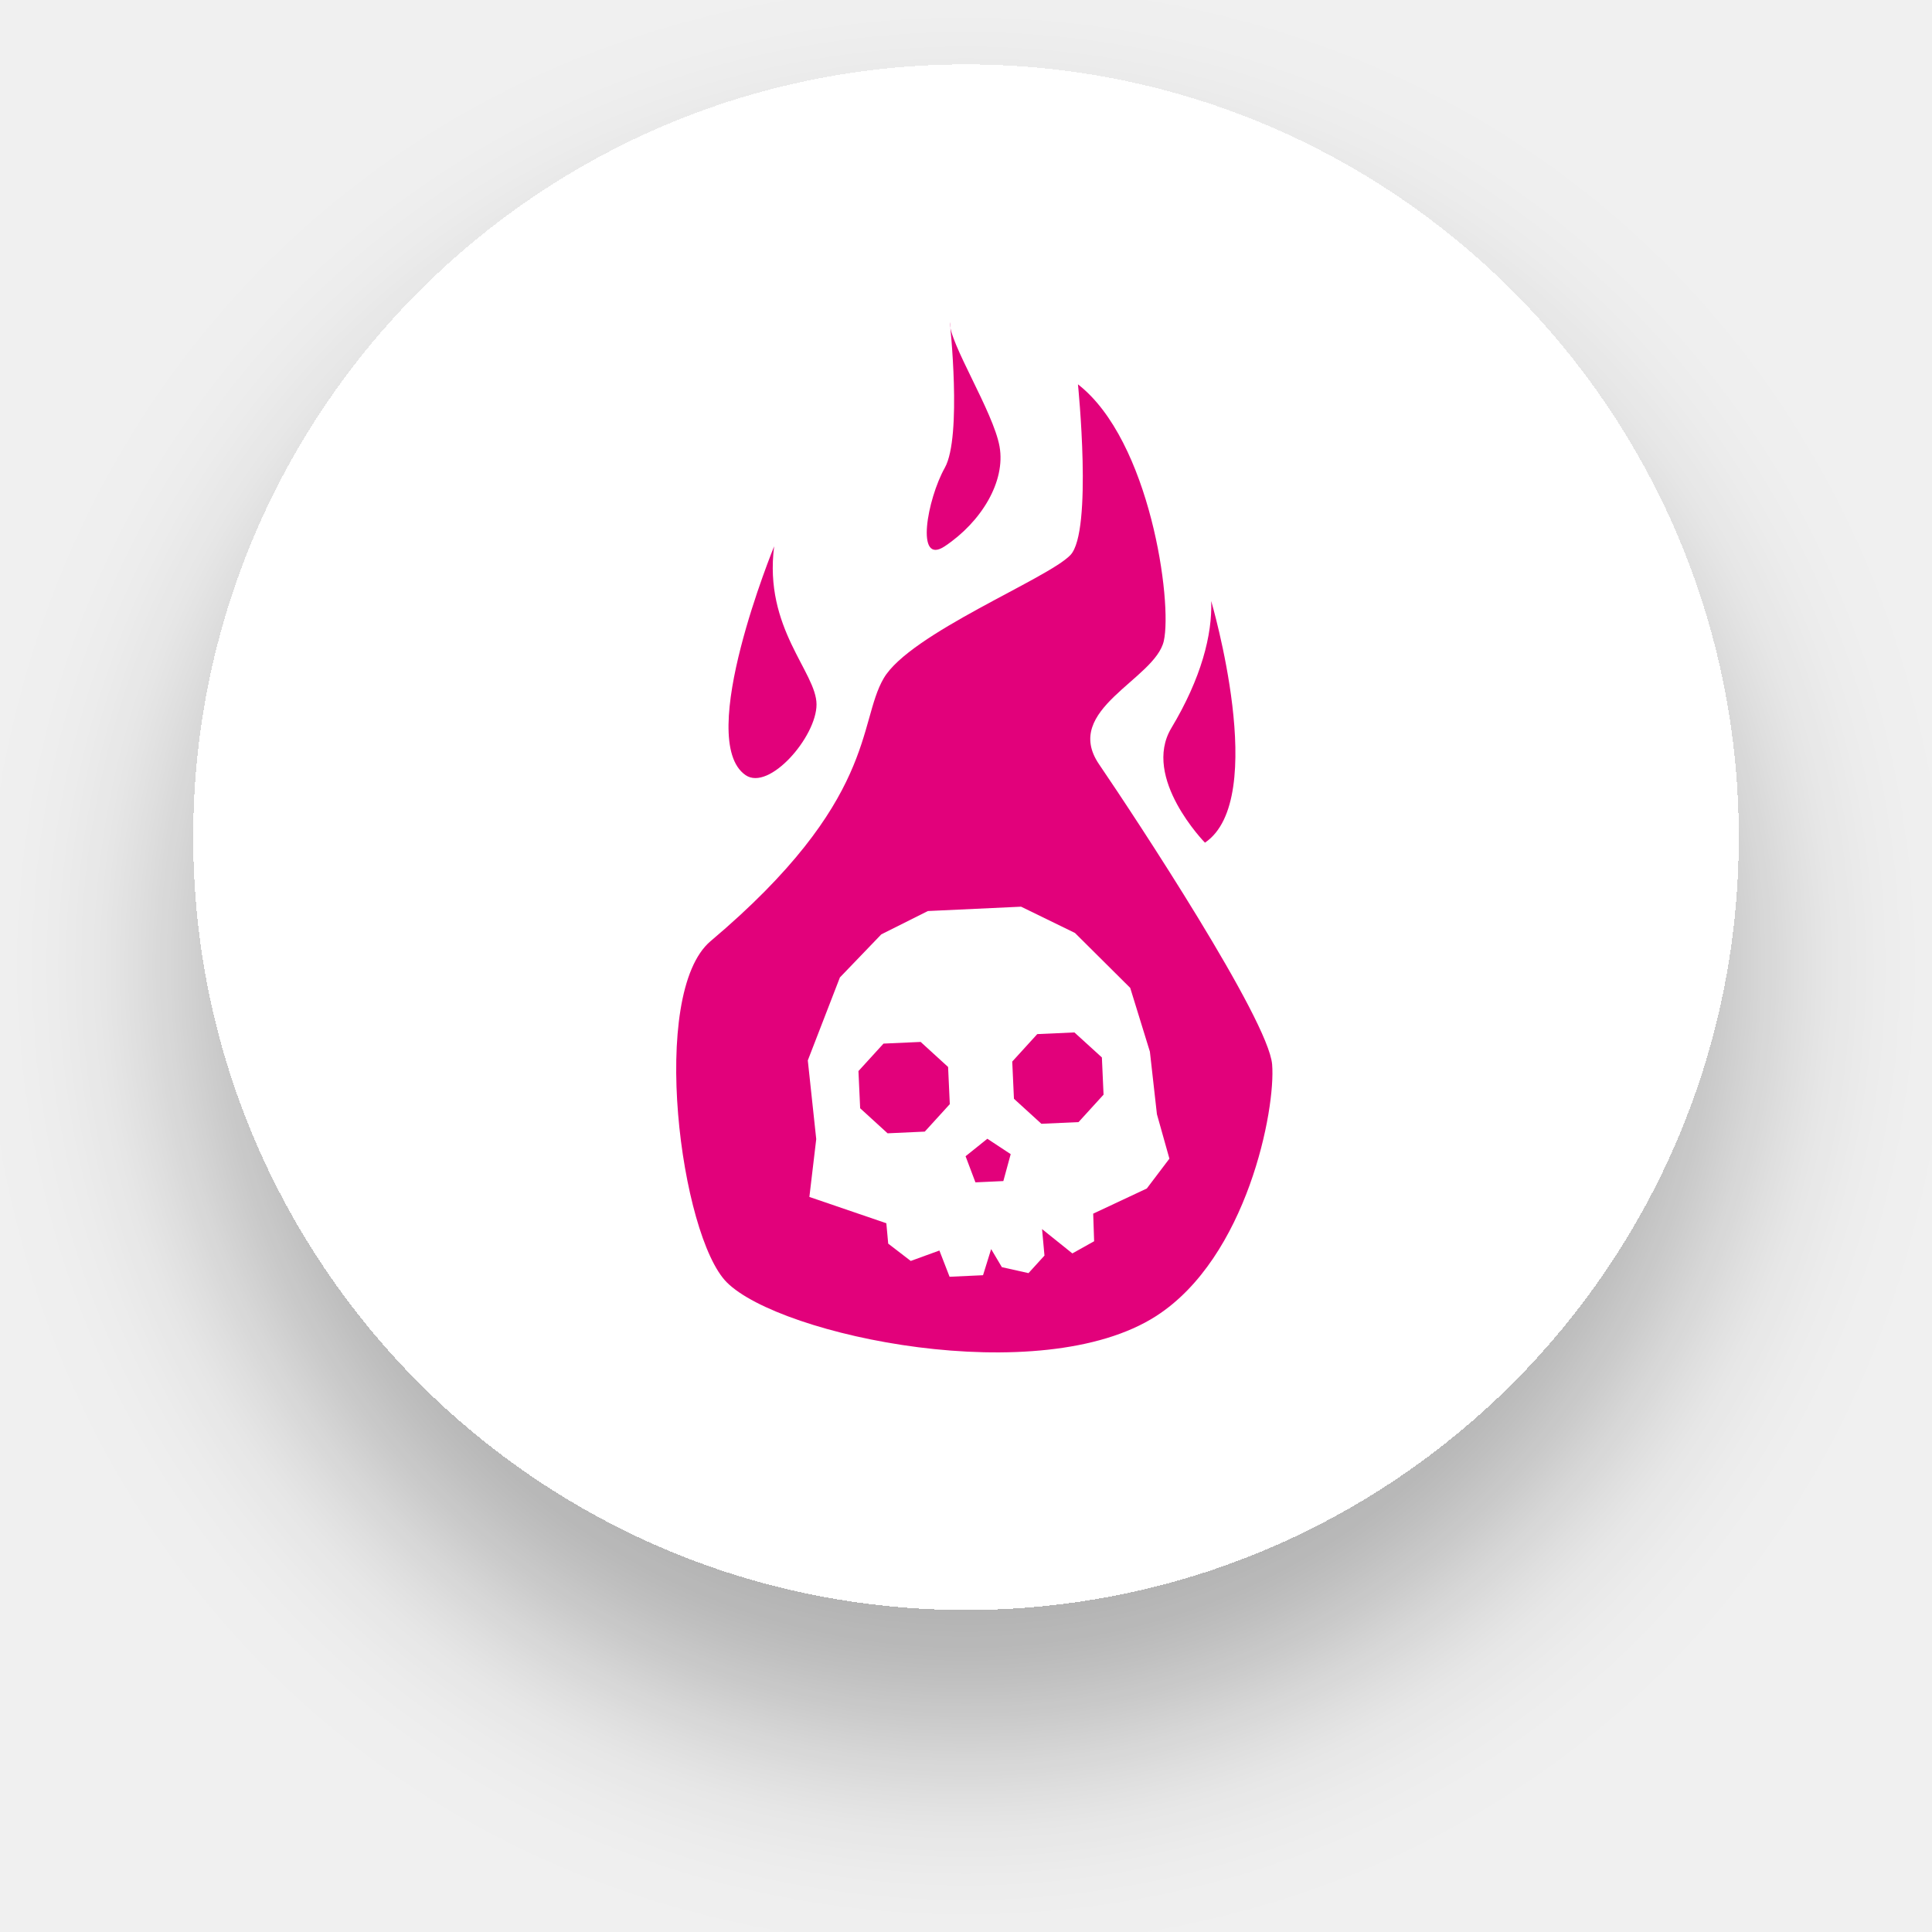
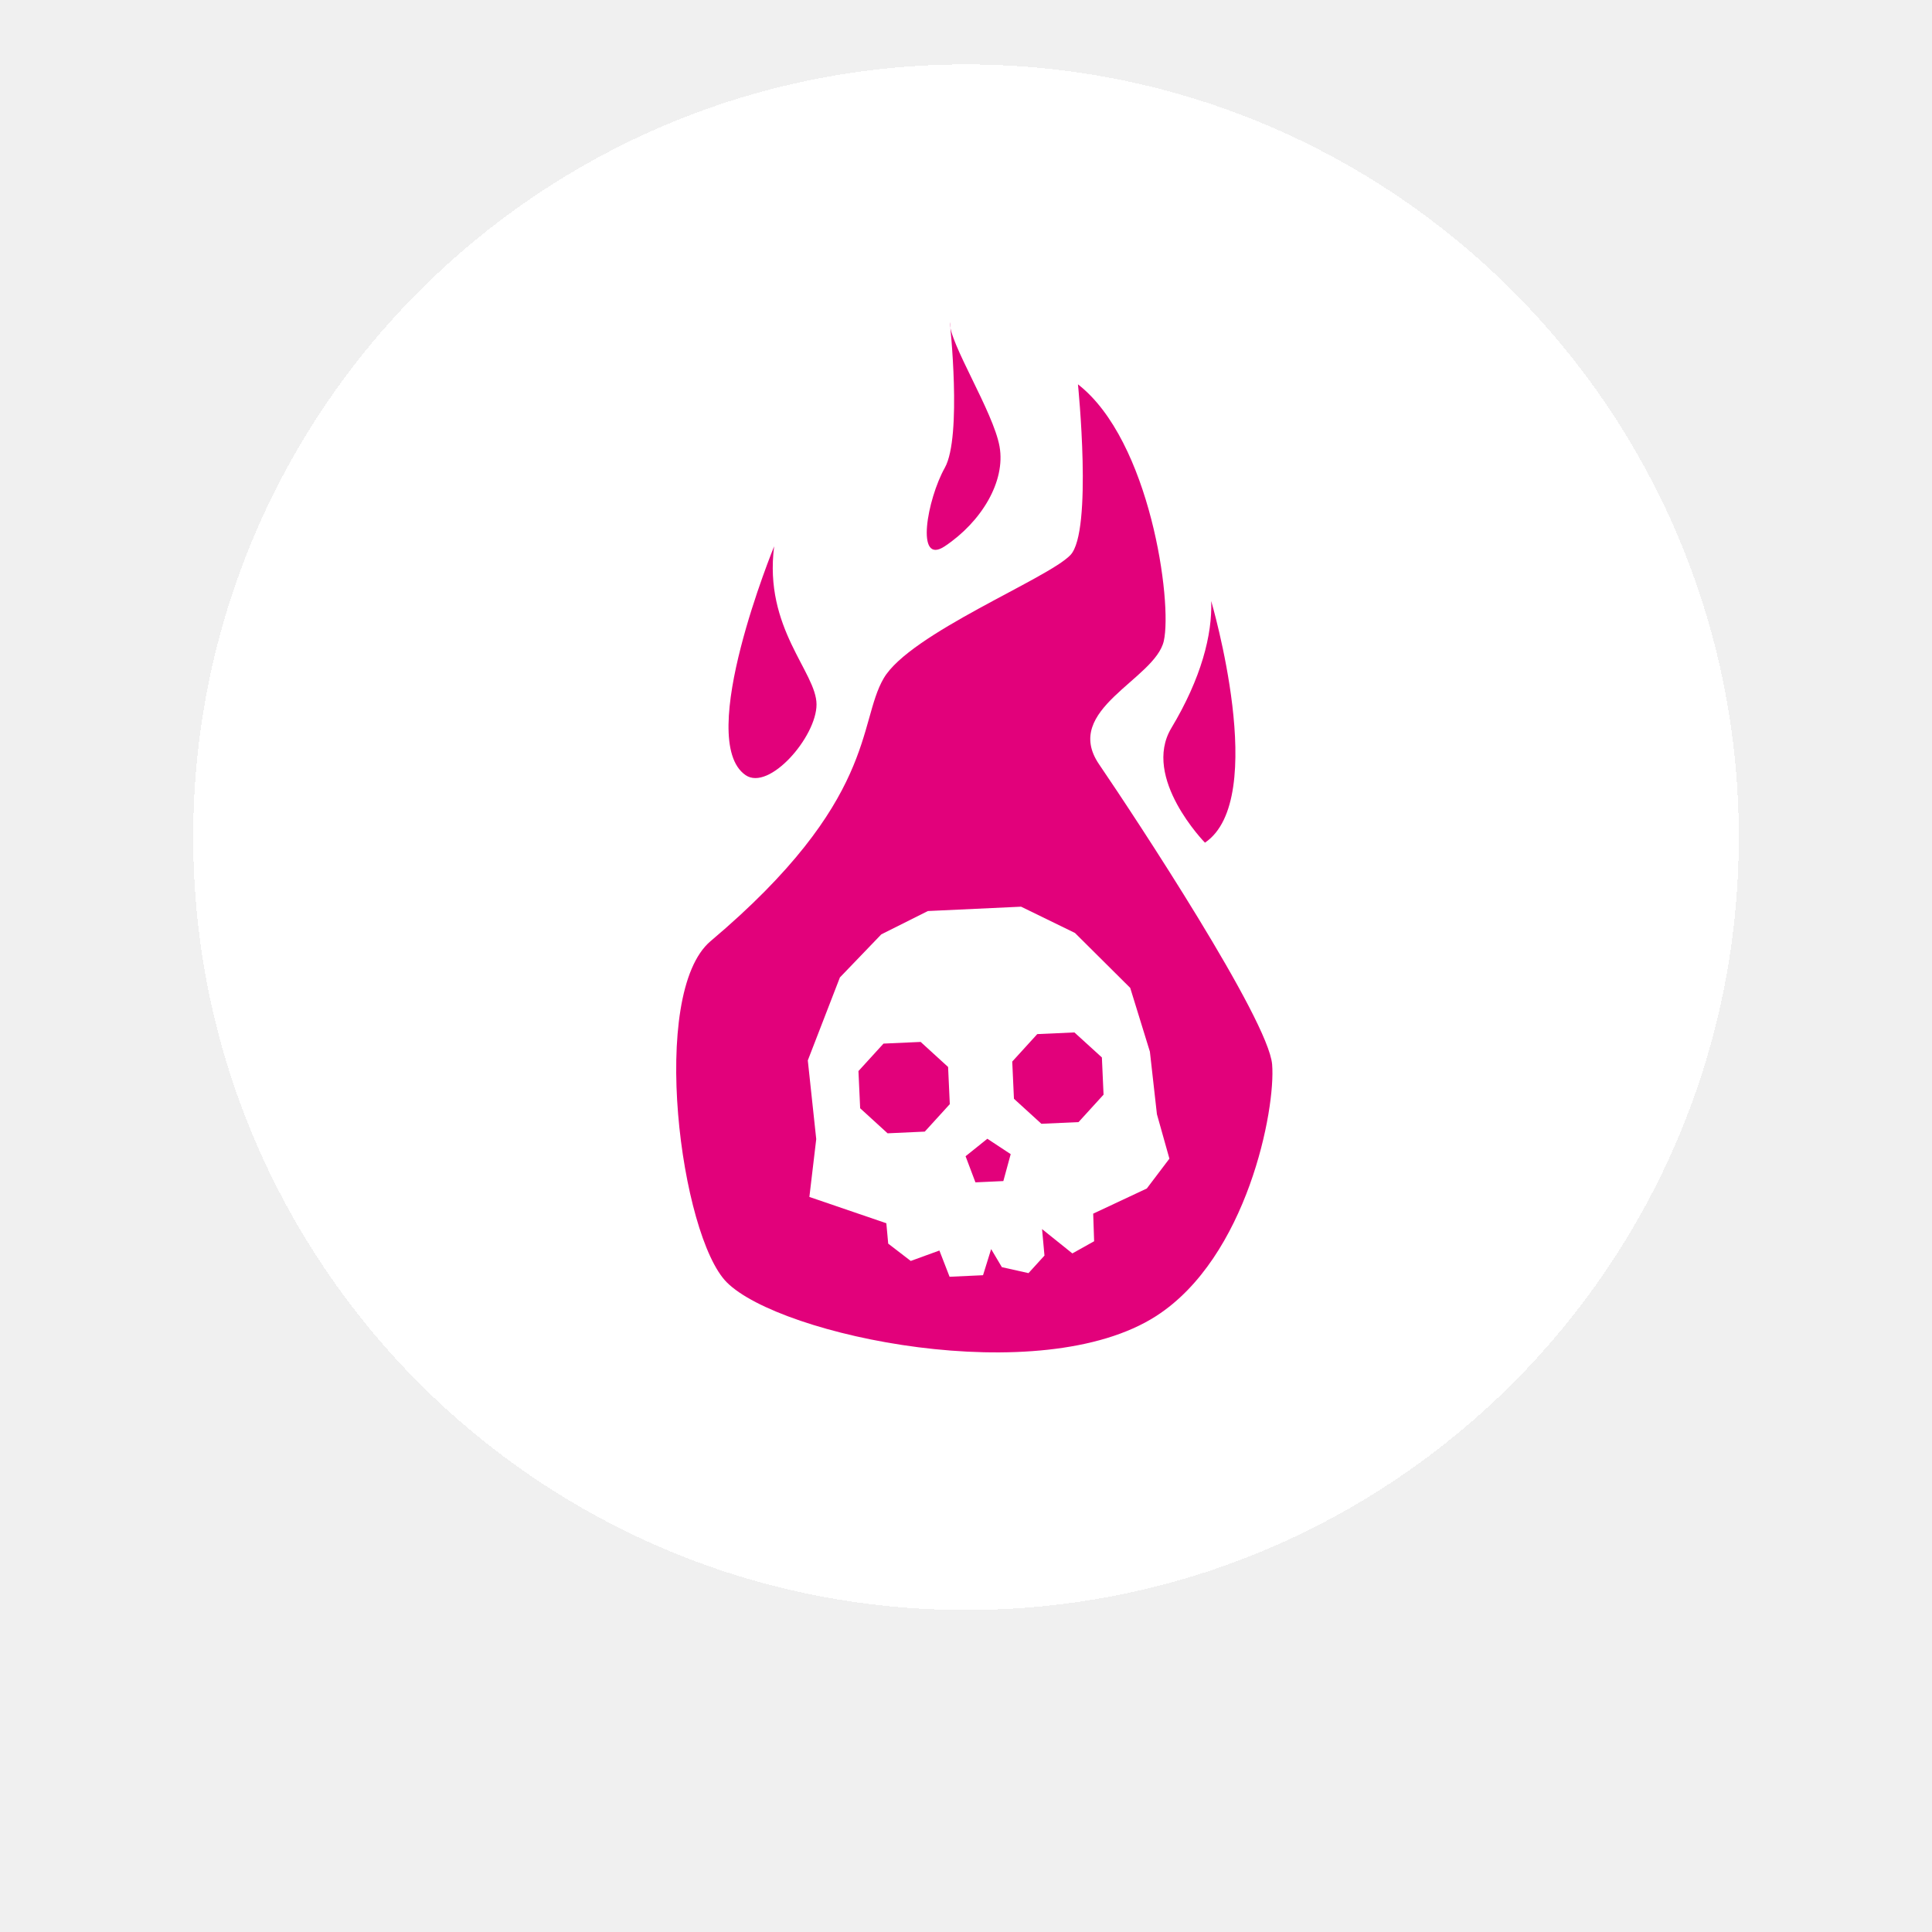
<svg xmlns="http://www.w3.org/2000/svg" width="60" height="60" viewBox="0 0 60 60" fill="none">
-   <g filter="url(#filter0_d_30_2698)">
-     <rect x="6" y="2" width="48" height="48" rx="24" fill="white" shape-rendering="crispEdges" />
-     <path d="M33.477 11.936C33.477 11.936 33.939 16.501 33.244 17.236C32.548 17.972 28.257 19.673 27.444 21.065C26.631 22.456 27.251 24.856 22.069 29.227C20.144 30.851 21.133 38.385 22.572 39.825C24.235 41.489 32.312 43.186 35.91 40.868C38.732 39.049 39.622 34.447 39.507 33.056C39.392 31.665 35.292 25.436 34.132 23.735C32.972 22.033 35.873 21.105 36.143 19.906C36.415 18.705 35.72 13.676 33.477 11.936Z" fill="#E2017B" />
-     <path d="M23.154 24.072C23.887 24.577 25.358 22.882 25.358 21.878C25.358 20.872 23.713 19.516 24.042 16.966C24.044 16.964 21.571 22.978 23.154 24.072Z" fill="#E2017B" />
-     <path d="M29.342 16.964C30.479 16.205 31.235 14.952 31.042 13.868C30.85 12.785 29.457 10.62 29.497 10C29.497 10 29.884 13.558 29.342 14.527C28.799 15.495 28.414 17.584 29.342 16.964Z" fill="#E2017B" />
-     <path d="M37.421 26.17C37.421 26.17 35.45 24.158 36.377 22.611C37.305 21.065 37.653 19.711 37.615 18.665C37.613 18.665 39.431 24.816 37.421 26.17Z" fill="#E2017B" />
-     <path d="M35.929 34.602L35.711 32.66L35.1 30.68L33.384 28.974L31.711 28.158L28.816 28.293L27.369 29.018L26.084 30.355L25.087 32.932L25.349 35.376L25.136 37.172L27.526 37.989L27.584 38.622L28.284 39.16L29.174 38.836L29.49 39.651L30.529 39.603L30.781 38.792L31.114 39.353L31.941 39.538L32.437 38.993L32.362 38.171L33.303 38.926L33.979 38.548L33.95 37.691L35.615 36.91L36.317 35.983L35.929 34.602ZM29.497 34.29L28.72 35.143L27.565 35.196L26.713 34.418L26.66 33.263L27.438 32.41L28.592 32.358L29.444 33.136L29.497 34.29ZM31.16 36.679L30.293 36.719L29.987 35.908L30.663 35.365L31.388 35.843L31.16 36.679ZM34.272 33.995L33.495 34.848L32.341 34.9L31.489 34.123L31.436 32.968L32.213 32.115L33.367 32.063L34.22 32.84L34.272 33.995Z" fill="white" />
-   </g>
-   <defs>
-     <filter id="filter0_d_30_2698" x="0" y="0" width="60" height="60" filterUnits="userSpaceOnUse" color-interpolation-filters="sRGB">
-       <feFlood flood-opacity="0" result="BackgroundImageFix" />
-       <feColorMatrix in="SourceAlpha" type="matrix" values="0 0 0 0 0 0 0 0 0 0 0 0 0 0 0 0 0 0 127 0" result="hardAlpha" />
-       <feOffset dy="4" />
-       <feGaussianBlur stdDeviation="3" />
-       <feComposite in2="hardAlpha" operator="out" />
-       <feColorMatrix type="matrix" values="0 0 0 0 0 0 0 0 0 0 0 0 0 0 0 0 0 0 0.28 0" />
-       <feBlend mode="normal" in2="BackgroundImageFix" result="effect1_dropShadow_30_2698" />
-       <feBlend mode="normal" in="SourceGraphic" in2="effect1_dropShadow_30_2698" result="shape" />
-     </filter>
-   </defs>
+   <rect x="6" y="2" width="48" height="48" rx="24" fill="white" shape-rendering="crispEdges" />
+   <path d="M33.477 11.936C33.477 11.936 33.939 16.501 33.244 17.236C32.548 17.972 28.257 19.673 27.444 21.065C26.631 22.456 27.251 24.856 22.069 29.227C20.144 30.851 21.133 38.385 22.572 39.825C24.235 41.489 32.312 43.186 35.91 40.868C38.732 39.049 39.622 34.447 39.507 33.056C39.392 31.665 35.292 25.436 34.132 23.735C32.972 22.033 35.873 21.105 36.143 19.906C36.415 18.705 35.72 13.676 33.477 11.936Z" fill="#E2017B" />
+   <path d="M23.154 24.072C23.887 24.577 25.358 22.882 25.358 21.878C25.358 20.872 23.713 19.516 24.042 16.966C24.044 16.964 21.571 22.978 23.154 24.072Z" fill="#E2017B" />
+   <path d="M29.342 16.964C30.479 16.205 31.235 14.952 31.042 13.868C30.85 12.785 29.457 10.62 29.497 10C29.497 10 29.884 13.558 29.342 14.527C28.799 15.495 28.414 17.584 29.342 16.964Z" fill="#E2017B" />
+   <path d="M37.421 26.17C37.421 26.17 35.45 24.158 36.377 22.611C37.305 21.065 37.653 19.711 37.615 18.665C37.613 18.665 39.431 24.816 37.421 26.17Z" fill="#E2017B" />
+   <path d="M35.929 34.602L35.711 32.66L35.1 30.68L33.384 28.974L31.711 28.158L28.816 28.293L27.369 29.018L26.084 30.355L25.087 32.932L25.349 35.376L25.136 37.172L27.526 37.989L27.584 38.622L28.284 39.16L29.174 38.836L29.49 39.651L30.529 39.603L30.781 38.792L31.114 39.353L31.941 39.538L32.437 38.993L32.362 38.171L33.303 38.926L33.979 38.548L33.95 37.691L35.615 36.91L36.317 35.983L35.929 34.602ZM29.497 34.29L28.72 35.143L27.565 35.196L26.713 34.418L26.66 33.263L27.438 32.41L28.592 32.358L29.444 33.136L29.497 34.29ZM31.16 36.679L30.293 36.719L29.987 35.908L30.663 35.365L31.388 35.843L31.16 36.679ZM34.272 33.995L33.495 34.848L32.341 34.9L31.489 34.123L31.436 32.968L32.213 32.115L33.367 32.063L34.22 32.84L34.272 33.995Z" fill="white" />
</svg>
